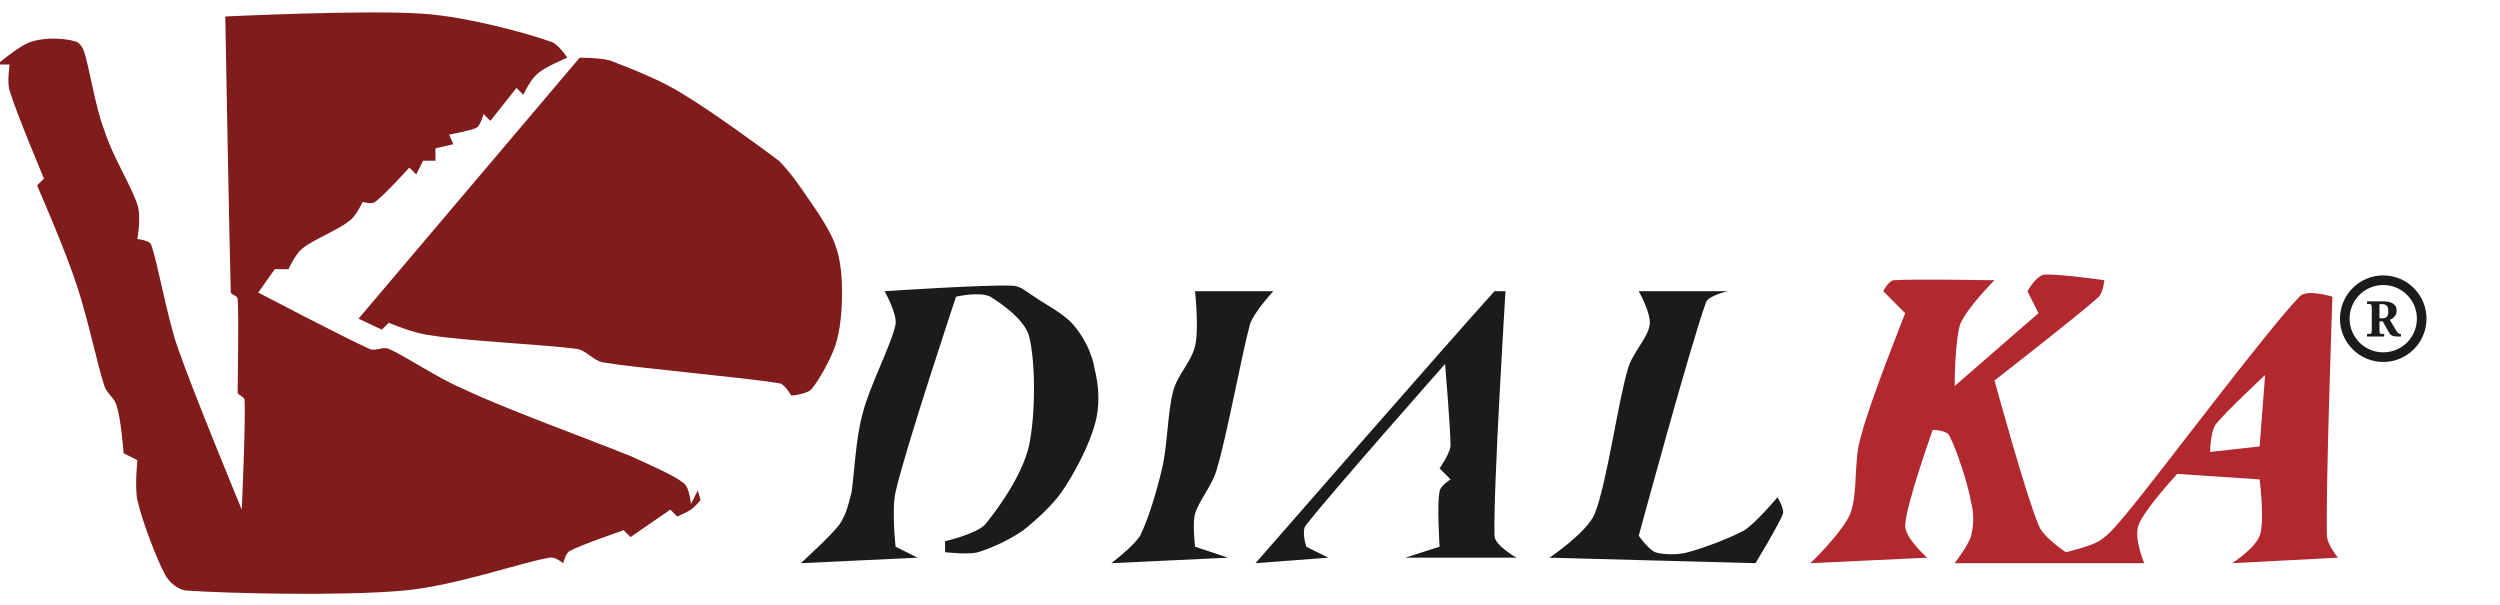
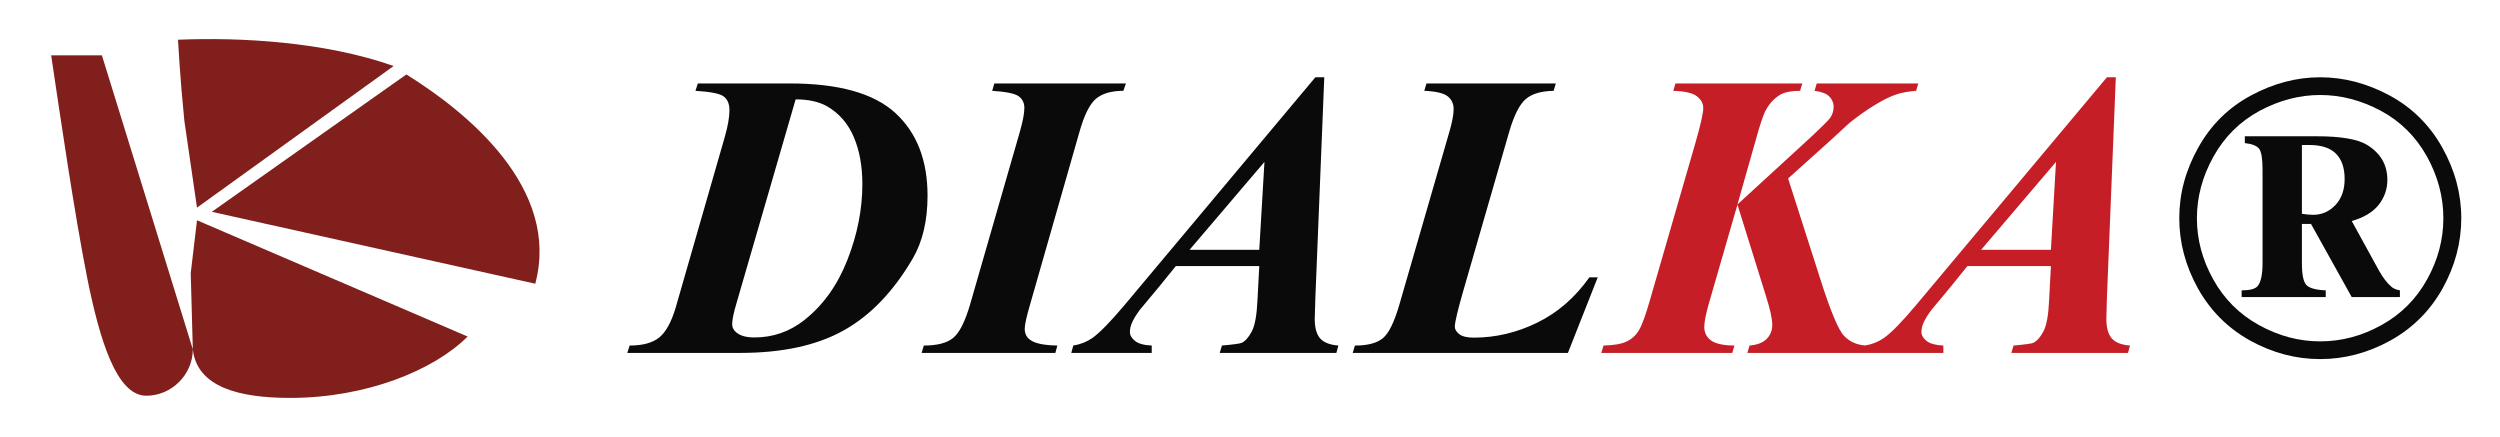
- <svg xmlns="http://www.w3.org/2000/svg" viewBox="0 0 182 44" width="182" height="44" fill="none">
-   <g fill="#801C1C" fill-rule="evenodd">
-     <path d="M 16.4 1.2 C 16.4 1.2, 26.8 0.7, 30.8 1.0 C 33.9 1.2, 38.3 2.4, 40.0 3.0 C 40.6 3.1, 41.3 4.2, 41.3 4.2 C 41.3 4.2, 39.6 4.9, 39.1 5.4 C 38.6 5.8, 38.1 6.9, 38.1 6.9 L 37.6 6.4 L 35.7 8.8 L 35.2 8.3 C 35.2 8.3, 35.0 9.1, 34.7 9.3 C 34.3 9.5, 32.7 9.8, 32.7 9.8 L 33.0 10.5 L 31.7 10.8 L 31.7 11.7 L 30.8 11.7 L 30.3 12.7 L 29.8 12.2 C 29.8 12.2, 27.9 14.3, 27.3 14.7 C 27.1 14.9, 26.4 14.7, 26.4 14.7 C 26.4 14.7, 25.9 15.8, 25.4 16.1 C 24.7 16.7, 22.7 17.5, 22.0 18.1 C 21.5 18.5, 21.0 19.6, 21.0 19.6 L 20.0 19.6 L 18.8 21.3 C 18.8 21.3, 25.3 24.7, 26.9 25.4 C 27.3 25.6, 27.9 25.2, 28.3 25.4 C 29.5 25.9, 31.8 27.5, 33.7 28.3 C 36.6 29.7, 43.2 32.1, 45.9 33.2 C 47.2 33.8, 49.1 34.6, 49.8 35.2 C 50.2 35.5, 50.3 36.7, 50.3 36.7 L 50.8 35.7 L 51.0 36.4 C 51.0 36.4, 50.6 36.9, 50.3 37.1 C 50.0 37.3, 49.3 37.6, 49.3 37.6 L 48.8 37.1 L 45.9 39.1 L 45.4 38.6 C 45.4 38.6, 42.2 39.7, 41.5 40.1 C 41.2 40.2, 41.0 41.0, 41.0 41.0 C 41.0 41.0, 40.4 40.5, 40.0 40.6 C 38.1 40.9, 33.0 42.7, 29.3 43.0 C 24.9 43.4, 16.6 43.2, 13.7 43.0 C 13.0 43.0, 12.3 42.4, 12.0 41.8 C 11.4 40.7, 10.3 37.8, 10.0 36.4 C 9.8 35.5, 10.0 33.5, 10.0 33.5 L 9.0 33.0 C 9.0 33.0, 8.8 30.4, 8.5 29.6 C 8.4 29.0, 7.8 28.7, 7.6 28.1 C 7.1 26.6, 6.4 23.2, 5.6 20.8 C 4.8 18.3, 2.7 13.5, 2.7 13.5 L 3.2 13.0 C 3.2 13.0, 1.1 8.0, 0.7 6.6 C 0.5 6.0, 0.7 4.7, 0.7 4.7 L -0.2 4.7 C -0.2 4.7, 1.5 3.2, 2.4 3.0 C 3.4 2.7, 4.8 2.8, 5.4 3.0 C 5.7 3.0, 6.0 3.4, 6.1 3.7 C 6.5 4.8, 6.9 7.7, 7.6 9.5 C 8.2 11.4, 9.6 13.6, 10.0 14.9 C 10.3 15.7, 10.0 17.4, 10.0 17.4 C 10.0 17.4, 10.9 17.5, 11.0 17.8 C 11.5 19.2, 12.1 22.8, 12.9 25.2 C 14.0 28.4, 17.6 37.1, 17.6 37.1 C 17.6 37.1, 17.9 30.5, 17.8 29.1 C 17.8 28.9, 17.4 28.8, 17.3 28.6 C 17.3 27.4, 17.4 23.0, 17.3 21.8 C 17.3 21.5, 16.9 21.5, 16.8 21.3 C 16.7 17.8, 16.4 1.2, 16.4 1.2 Z M 42.2 4.2 C 42.2 4.2, 43.7 4.2, 44.4 4.4 C 45.7 4.9, 48.1 5.8, 49.8 6.9 C 51.8 8.1, 55.1 10.5, 56.7 11.7 C 57.5 12.5, 58.2 13.5, 58.8 14.4 C 59.5 15.4, 60.4 16.7, 60.8 17.8 C 61.2 18.9, 61.3 20.1, 61.3 21.3 C 61.3 22.5, 61.2 24.0, 60.8 25.2 C 60.4 26.3, 59.6 27.7, 59.1 28.3 C 58.8 28.7, 57.6 28.8, 57.6 28.8 C 57.6 28.8, 57.1 27.9, 56.7 27.9 C 54.4 27.5, 46.4 26.8, 44.0 26.4 C 43.2 26.3, 42.7 25.5, 42.0 25.4 C 39.9 25.1, 33.5 24.8, 31.3 24.4 C 30.2 24.3, 28.3 23.5, 28.3 23.5 L 27.8 24.0 L 26.1 23.2 L 42.2 4.2 Z" />
+ <svg xmlns="http://www.w3.org/2000/svg" viewBox="0 0 275 48" width="275" height="48" fill="none">
+   <g fill="#811F1C" fill-rule="evenodd">
+     <path d="M 5.63 6.09 L 11.21 6.09 L 21.21 38.42 C 21.21 41.21 18.88 43.53 16.09 43.53 C 12.84 43.53 10.98 37.49 9.58 30.51 C 8.19 23.53 6.56 12.37 5.63 6.09 Z M 19.58 4.37 C 26.33 4.09 35.63 4.56 43.30 7.26 L 21.67 22.84 L 20.28 13.30 C 19.81 8.65 19.58 4.37 19.58 4.37 Z M 23.30 23.30 L 44.70 8.19 C 51.44 12.37 61.67 20.74 58.88 31.21 Z M 21.67 24.23 L 51.44 37.02 C 47.72 40.74 40.28 43.77 31.91 43.77 C 26.33 43.77 21.67 42.60 21.21 38.42 L 20.98 30.05 Z" />
  </g>
-   <g fill="#1B1B1B" fill-rule="evenodd">
-     <path d="M 64.4 21.2 C 64.4 21.2, 71.9 20.7, 73.7 20.8 C 74.3 20.8, 74.8 21.3, 75.3 21.6 C 76.0 22.1, 77.4 22.8, 78.1 23.6 C 78.9 24.5, 79.5 25.7, 79.7 26.9 C 80.0 28.1, 80.1 29.6, 79.7 30.9 C 79.3 32.4, 78.2 34.5, 77.3 35.8 C 76.6 36.8, 75.5 37.8, 74.5 38.6 C 73.5 39.3, 72.2 39.9, 71.2 40.2 C 70.5 40.4, 68.8 40.2, 68.8 40.2 L 68.8 39.4 C 68.8 39.4, 71.0 38.9, 71.7 38.2 C 72.7 37.0, 74.4 34.6, 74.9 32.5 C 75.4 30.2, 75.4 26.3, 74.9 24.4 C 74.5 23.2, 72.9 22.1, 72.1 21.6 C 71.3 21.2, 69.6 21.6, 69.6 21.6 C 69.6 21.6, 65.9 32.7, 65.2 35.8 C 64.9 37.1, 65.2 39.8, 65.2 39.8 L 66.8 40.6 L 58.3 41.0 C 58.3 41.0, 60.5 39.0, 61.1 38.2 C 61.6 37.5, 61.8 36.6, 62.0 35.8 C 62.2 34.4, 62.3 31.9, 62.8 30.1 C 63.3 28.1, 64.9 25.1, 65.2 23.6 C 65.3 22.8, 64.4 21.2, 64.4 21.2 Z M 87.0 21.2 L 92.7 21.2 C 92.7 21.2, 91.3 22.7, 91.0 23.6 C 90.4 25.8, 89.3 31.8, 88.6 34.1 C 88.3 35.3, 87.3 36.4, 87.0 37.4 C 86.8 38.1, 87.0 39.8, 87.0 39.8 L 89.4 40.6 L 80.9 41.0 C 80.9 41.0, 82.5 39.8, 83.0 39.0 C 83.6 37.8, 84.2 35.8, 84.6 34.1 C 85.0 32.4, 85.0 30.0, 85.4 28.5 C 85.7 27.3, 86.7 26.4, 87.0 25.2 C 87.3 24.0, 87.0 21.2, 87.0 21.2 Z M 108.8 21.2 L 109.6 21.2 C 109.6 21.2, 108.7 35.7, 108.8 39.0 C 108.8 39.7, 110.4 40.6, 110.4 40.6 L 102.3 40.6 L 104.8 39.8 C 104.8 39.8, 104.6 36.6, 104.8 35.8 C 104.8 35.4, 105.6 34.9, 105.6 34.9 L 104.8 34.1 C 104.8 34.1, 105.5 33.1, 105.6 32.5 C 105.6 31.2, 105.2 26.5, 105.2 26.5 C 105.2 26.5, 96.8 36.0, 95.1 38.2 C 94.7 38.6, 95.1 39.8, 95.1 39.8 L 96.7 40.6 L 91.4 41.0 C 91.4 41.0, 105.8 24.5, 108.8 21.2 Z M 119.3 21.2 L 125.8 21.2 C 125.8 21.2, 124.4 21.5, 124.2 22.0 C 123.1 25.0, 119.3 39.0, 119.3 39.0 C 119.3 39.0, 120.0 40.0, 120.5 40.2 C 121.1 40.4, 122.2 40.4, 122.9 40.2 C 124.0 39.9, 125.9 39.2, 127.0 38.6 C 127.9 38.0, 129.4 36.2, 129.4 36.2 C 129.4 36.2, 129.9 37.0, 129.8 37.4 C 129.5 38.2, 127.8 41.0, 127.8 41.0 L 112.8 40.6 C 112.8 40.6, 115.5 38.8, 116.1 37.4 C 117.0 35.1, 117.8 29.2, 118.5 26.9 C 118.8 25.7, 120.0 24.6, 120.1 23.6 C 120.2 22.8, 119.3 21.2, 119.3 21.2 Z" />
+   <g fill="#0A0A0A" fill-rule="nonzero">
+     <path d="M 69.00 38.82 L 69.26 38.01 Q 71.40 38.01 72.51 37.13 Q 73.61 36.24 74.33 33.82 L 79.71 15.12 Q 80.24 13.29 80.24 12.11 Q 80.24 11.10 79.62 10.62 Q 79.01 10.14 76.50 9.99 L 76.76 9.18 L 86.90 9.18 Q 94.93 9.18 98.48 12.42 Q 102.03 15.67 102.03 21.53 Q 102.03 25.66 100.39 28.46 Q 97.18 33.93 92.76 36.37 Q 88.35 38.82 81.42 38.82 Z M 87.52 10.93 L 81.00 33.40 Q 80.54 34.95 80.54 35.63 Q 80.54 36.24 81.05 36.61 Q 81.70 37.12 82.99 37.12 Q 86.07 37.12 88.50 35.19 Q 91.61 32.72 93.23 28.55 Q 94.86 24.37 94.86 20.26 Q 94.86 17.29 93.92 15.08 Q 92.98 12.87 91.01 11.71 Q 89.64 10.93 87.52 10.93 Z M 109.14 9.99 L 109.38 9.18 L 123.85 9.18 L 123.57 9.99 Q 121.60 9.99 120.56 10.86 Q 119.52 11.74 118.74 14.51 L 113.31 33.49 Q 112.72 35.50 112.72 36.18 Q 112.72 36.96 113.34 37.40 Q 114.12 37.97 116.31 38.01 L 116.09 38.82 L 101.38 38.82 L 101.62 38.01 Q 103.83 38.01 104.85 37.17 Q 105.88 36.33 106.71 33.49 L 112.18 14.51 Q 112.68 12.76 112.68 11.87 Q 112.68 11.06 112.07 10.60 Q 111.46 10.14 109.14 9.99 Z M 138.52 29.27 L 129.34 29.27 L 127.50 31.54 L 125.40 34.06 Q 124.79 34.87 124.51 35.52 Q 124.29 36.02 124.29 36.53 Q 124.29 37.05 124.85 37.50 Q 125.40 37.95 126.69 38.01 L 126.69 38.82 L 117.84 38.82 L 118.06 38.01 Q 119.24 37.82 120.16 37.18 Q 121.38 36.31 123.68 33.58 L 144.69 8.50 L 145.67 8.50 L 144.69 32.77 Q 144.62 34.67 144.62 35.06 Q 144.62 36.55 145.22 37.23 Q 145.82 37.90 147.22 38.01 L 147.00 38.82 L 134.17 38.82 L 134.41 38.01 Q 136.31 37.84 136.60 37.71 Q 137.21 37.40 137.71 36.43 Q 138.21 35.46 138.32 33.05 Z M 138.52 27.48 L 139.09 17.81 L 130.85 27.48 Z M 172.47 38.82 L 148.80 38.82 L 149.04 38.01 Q 151.16 38.01 152.13 37.19 Q 153.10 36.37 153.93 33.51 L 159.44 14.47 Q 159.90 12.89 159.90 12.00 Q 159.90 11.12 159.25 10.60 Q 158.59 10.07 156.67 9.99 L 156.91 9.18 L 171.14 9.18 L 170.90 9.99 Q 168.84 10.03 167.83 10.90 Q 166.81 11.78 166.02 14.47 L 160.99 31.89 Q 160.03 35.22 160.03 35.94 Q 160.03 36.37 160.52 36.76 Q 161.02 37.14 162.11 37.14 Q 165.74 37.14 169.12 35.48 Q 172.49 33.82 174.83 30.51 L 175.75 30.51 Z" />
  </g>
-   <g fill="#B1292F" fill-rule="evenodd">
-     <path d="M 137.9 20.4 C 139.2 20.3, 145.2 20.4, 145.2 20.4 C 145.2 20.4, 143.2 22.4, 142.7 23.6 C 142.3 24.9, 142.3 28.1, 142.3 28.1 L 148.4 22.8 L 147.6 21.2 C 147.6 21.2, 148.2 20.1, 148.8 20.0 C 149.7 19.9, 153.2 20.4, 153.2 20.4 C 153.2 20.4, 153.1 21.3, 152.8 21.6 C 151.5 22.8, 145.2 27.7, 145.2 27.7 C 145.2 27.7, 147.5 36.1, 148.4 38.2 C 148.7 39.1, 150.4 40.2, 150.4 40.2 C 150.4 40.2, 152.1 39.8, 152.8 39.4 C 153.6 38.9, 154.2 38.1, 154.8 37.4 C 157.3 34.4, 164.9 24.2, 167.4 21.6 C 167.9 21.0, 169.8 21.6, 169.8 21.6 C 169.8 21.6, 169.3 35.8, 169.4 39.0 C 169.4 39.6, 170.2 40.6, 170.2 40.6 L 162.5 41.0 C 162.5 41.0, 164.2 39.9, 164.5 39.0 C 164.9 38.0, 164.5 34.9, 164.5 34.9 L 158.5 34.5 C 158.5 34.5, 156.1 37.1, 155.7 38.2 C 155.3 39.1, 156.1 41.0, 156.1 41.0 L 142.3 41.0 C 142.3 41.0, 143.3 39.7, 143.5 39.0 C 143.7 38.2, 143.7 37.3, 143.5 36.6 C 143.3 35.3, 142.4 32.6, 141.9 31.7 C 141.7 31.3, 140.7 31.3, 140.7 31.3 C 140.7 31.3, 138.8 36.6, 138.7 38.2 C 138.6 39.1, 140.3 40.6, 140.3 40.6 L 131.8 41.0 C 131.8 41.0, 134.1 38.8, 134.7 37.4 C 135.3 35.8, 134.9 33.5, 135.5 31.7 C 136.1 29.3, 138.7 22.8, 138.7 22.8 L 137.1 21.2 C 137.1 21.2, 137.5 20.4, 137.9 20.4 Z M 164.9 27.3 C 164.9 27.3, 162.0 30.0, 161.3 30.9 C 160.9 31.5, 160.9 32.9, 160.9 32.9 L 164.5 32.5 L 164.9 27.3 Z" />
+   <g fill="#C51E26" fill-rule="nonzero">
+     <path d="M 205.05 38.82 L 192.21 38.82 L 192.45 38.01 Q 193.72 37.90 194.33 37.28 Q 194.95 36.66 194.95 35.74 Q 194.95 34.76 194.27 32.61 L 191.12 22.51 L 187.99 33.33 Q 187.47 35.15 187.47 35.96 Q 187.47 36.88 188.19 37.43 Q 188.91 37.99 190.79 38.01 L 190.55 38.82 L 176.14 38.82 L 176.39 38.01 Q 178.11 37.97 178.96 37.55 Q 179.82 37.14 180.32 36.26 Q 180.82 35.39 181.52 32.92 L 186.51 15.67 Q 187.36 12.70 187.36 11.89 Q 187.36 11.15 186.67 10.60 Q 185.98 10.05 184.06 9.99 L 184.30 9.18 L 198.25 9.18 L 198.01 9.99 Q 196.61 9.99 195.86 10.40 Q 194.88 10.97 194.27 12.06 Q 193.85 12.78 193.13 15.41 L 191.12 22.49 L 198.84 15.41 Q 201.09 13.33 201.35 12.92 Q 201.70 12.37 201.70 11.76 Q 201.70 11.10 201.23 10.62 Q 200.76 10.14 199.60 9.99 L 199.84 9.18 L 211.01 9.18 L 210.77 9.99 Q 209.48 10.10 208.67 10.36 Q 207.60 10.71 206.23 11.55 Q 204.85 12.39 203.43 13.53 L 201.39 15.41 L 196.69 19.63 L 200.19 30.56 Q 201.90 35.96 202.84 36.94 Q 203.78 37.93 205.29 38.01 Z M 225.60 29.27 L 216.41 29.27 L 214.58 31.54 L 212.48 34.06 Q 211.87 34.87 211.58 35.52 Q 211.36 36.02 211.36 36.53 Q 211.36 37.05 211.92 37.50 Q 212.48 37.95 213.77 38.01 L 213.77 38.82 L 204.91 38.82 L 205.13 38.01 Q 206.31 37.82 207.23 37.18 Q 208.46 36.31 210.75 33.58 L 231.76 8.50 L 232.74 8.50 L 231.76 32.77 Q 231.70 34.67 231.70 35.06 Q 231.70 36.55 232.30 37.23 Q 232.90 37.90 234.30 38.01 L 234.08 38.82 L 221.25 38.82 L 221.49 38.01 Q 223.39 37.84 223.67 37.71 Q 224.28 37.40 224.79 36.43 Q 225.29 35.46 225.40 33.05 Z M 225.60 27.48 L 226.16 17.81 L 217.92 27.48 Z" />
  </g>
-   <circle cx="173.5" cy="23.2" r="2.8" stroke="#1B1B1B" stroke-width="0.7" fill="none" />
-   <text x="173.5" y="24.5" font-family="serif" font-size="3.6" font-weight="bold" fill="#1B1B1B" text-anchor="middle">R</text>
+   <g fill="#0A0A0A" fill-rule="nonzero">
+     <path d="M 255.22 8.50 Q 259.13 8.50 262.85 10.50 Q 266.56 12.50 268.65 16.23 Q 270.74 19.96 270.74 24.00 Q 270.74 28.02 268.69 31.72 Q 266.63 35.41 262.94 37.46 Q 259.24 39.50 255.22 39.50 Q 251.20 39.50 247.51 37.46 Q 243.83 35.41 241.77 31.72 Q 239.72 28.02 239.72 24.00 Q 239.72 19.96 241.81 16.23 Q 243.89 12.50 247.61 10.50 Q 251.33 8.50 255.22 8.50 Z M 255.22 10.45 Q 251.81 10.45 248.56 12.19 Q 245.32 13.94 243.49 17.21 Q 241.66 20.48 241.66 24.00 Q 241.66 27.52 243.46 30.74 Q 245.25 33.97 248.49 35.76 Q 251.72 37.55 255.22 37.55 Q 258.74 37.55 261.96 35.76 Q 265.19 33.97 266.98 30.74 Q 268.77 27.52 268.77 24.00 Q 268.77 20.48 266.96 17.21 Q 265.14 13.94 261.90 12.19 Q 258.65 10.45 255.22 10.45 Z M 246.93 14.99 L 254.85 14.99 Q 258.85 14.99 260.40 15.95 Q 262.61 17.33 262.61 19.78 Q 262.61 21.33 261.64 22.55 Q 260.66 23.76 258.69 24.31 L 261.69 29.77 Q 262.35 30.95 263.05 31.54 Q 263.37 31.83 263.99 31.94 L 263.99 32.68 L 258.69 32.68 L 254.21 24.63 L 253.21 24.63 L 253.21 28.96 Q 253.21 30.82 253.70 31.35 Q 254.19 31.87 255.83 31.94 L 255.83 32.68 L 246.58 32.68 L 246.58 31.94 Q 247.94 31.94 248.33 31.48 Q 248.88 30.84 248.88 28.96 L 248.88 18.64 Q 248.88 16.85 248.50 16.36 Q 248.11 15.87 246.93 15.74 Z M 253.21 23.52 Q 253.95 23.63 254.45 23.63 Q 255.87 23.63 256.89 22.56 Q 257.91 21.49 257.91 19.69 Q 257.91 17.86 256.96 16.91 Q 256.01 15.95 254.04 15.95 L 253.21 15.95 Z" />
+   </g>
</svg>
